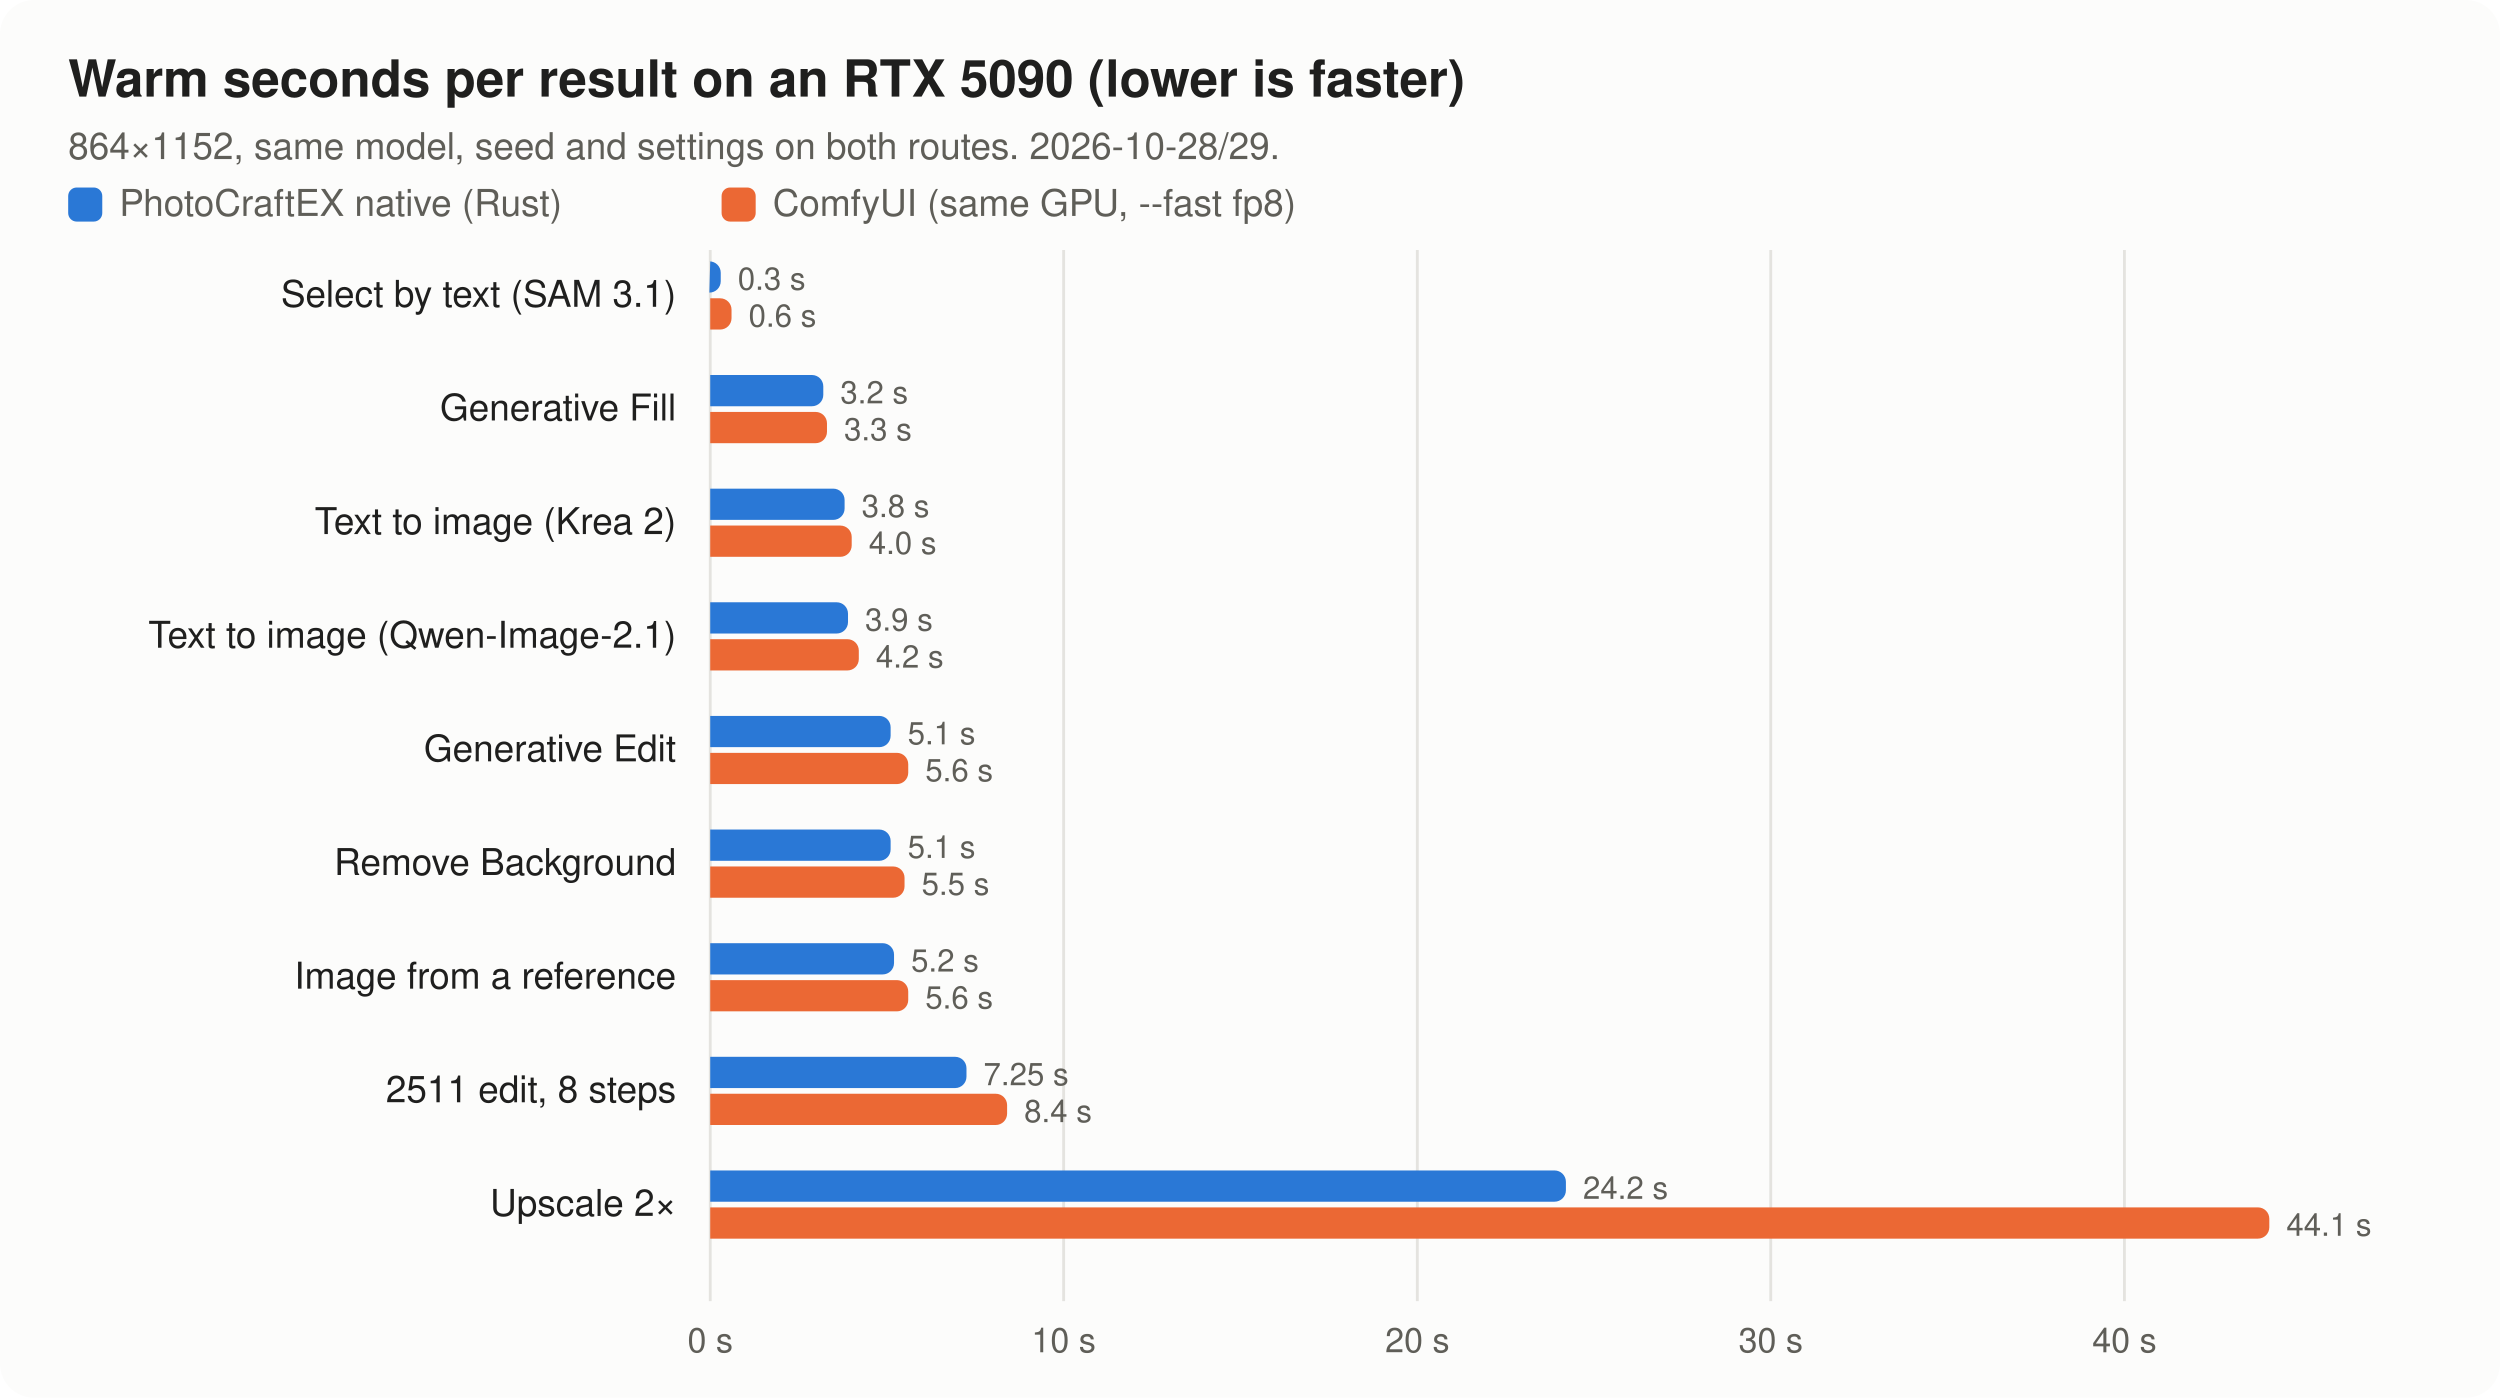
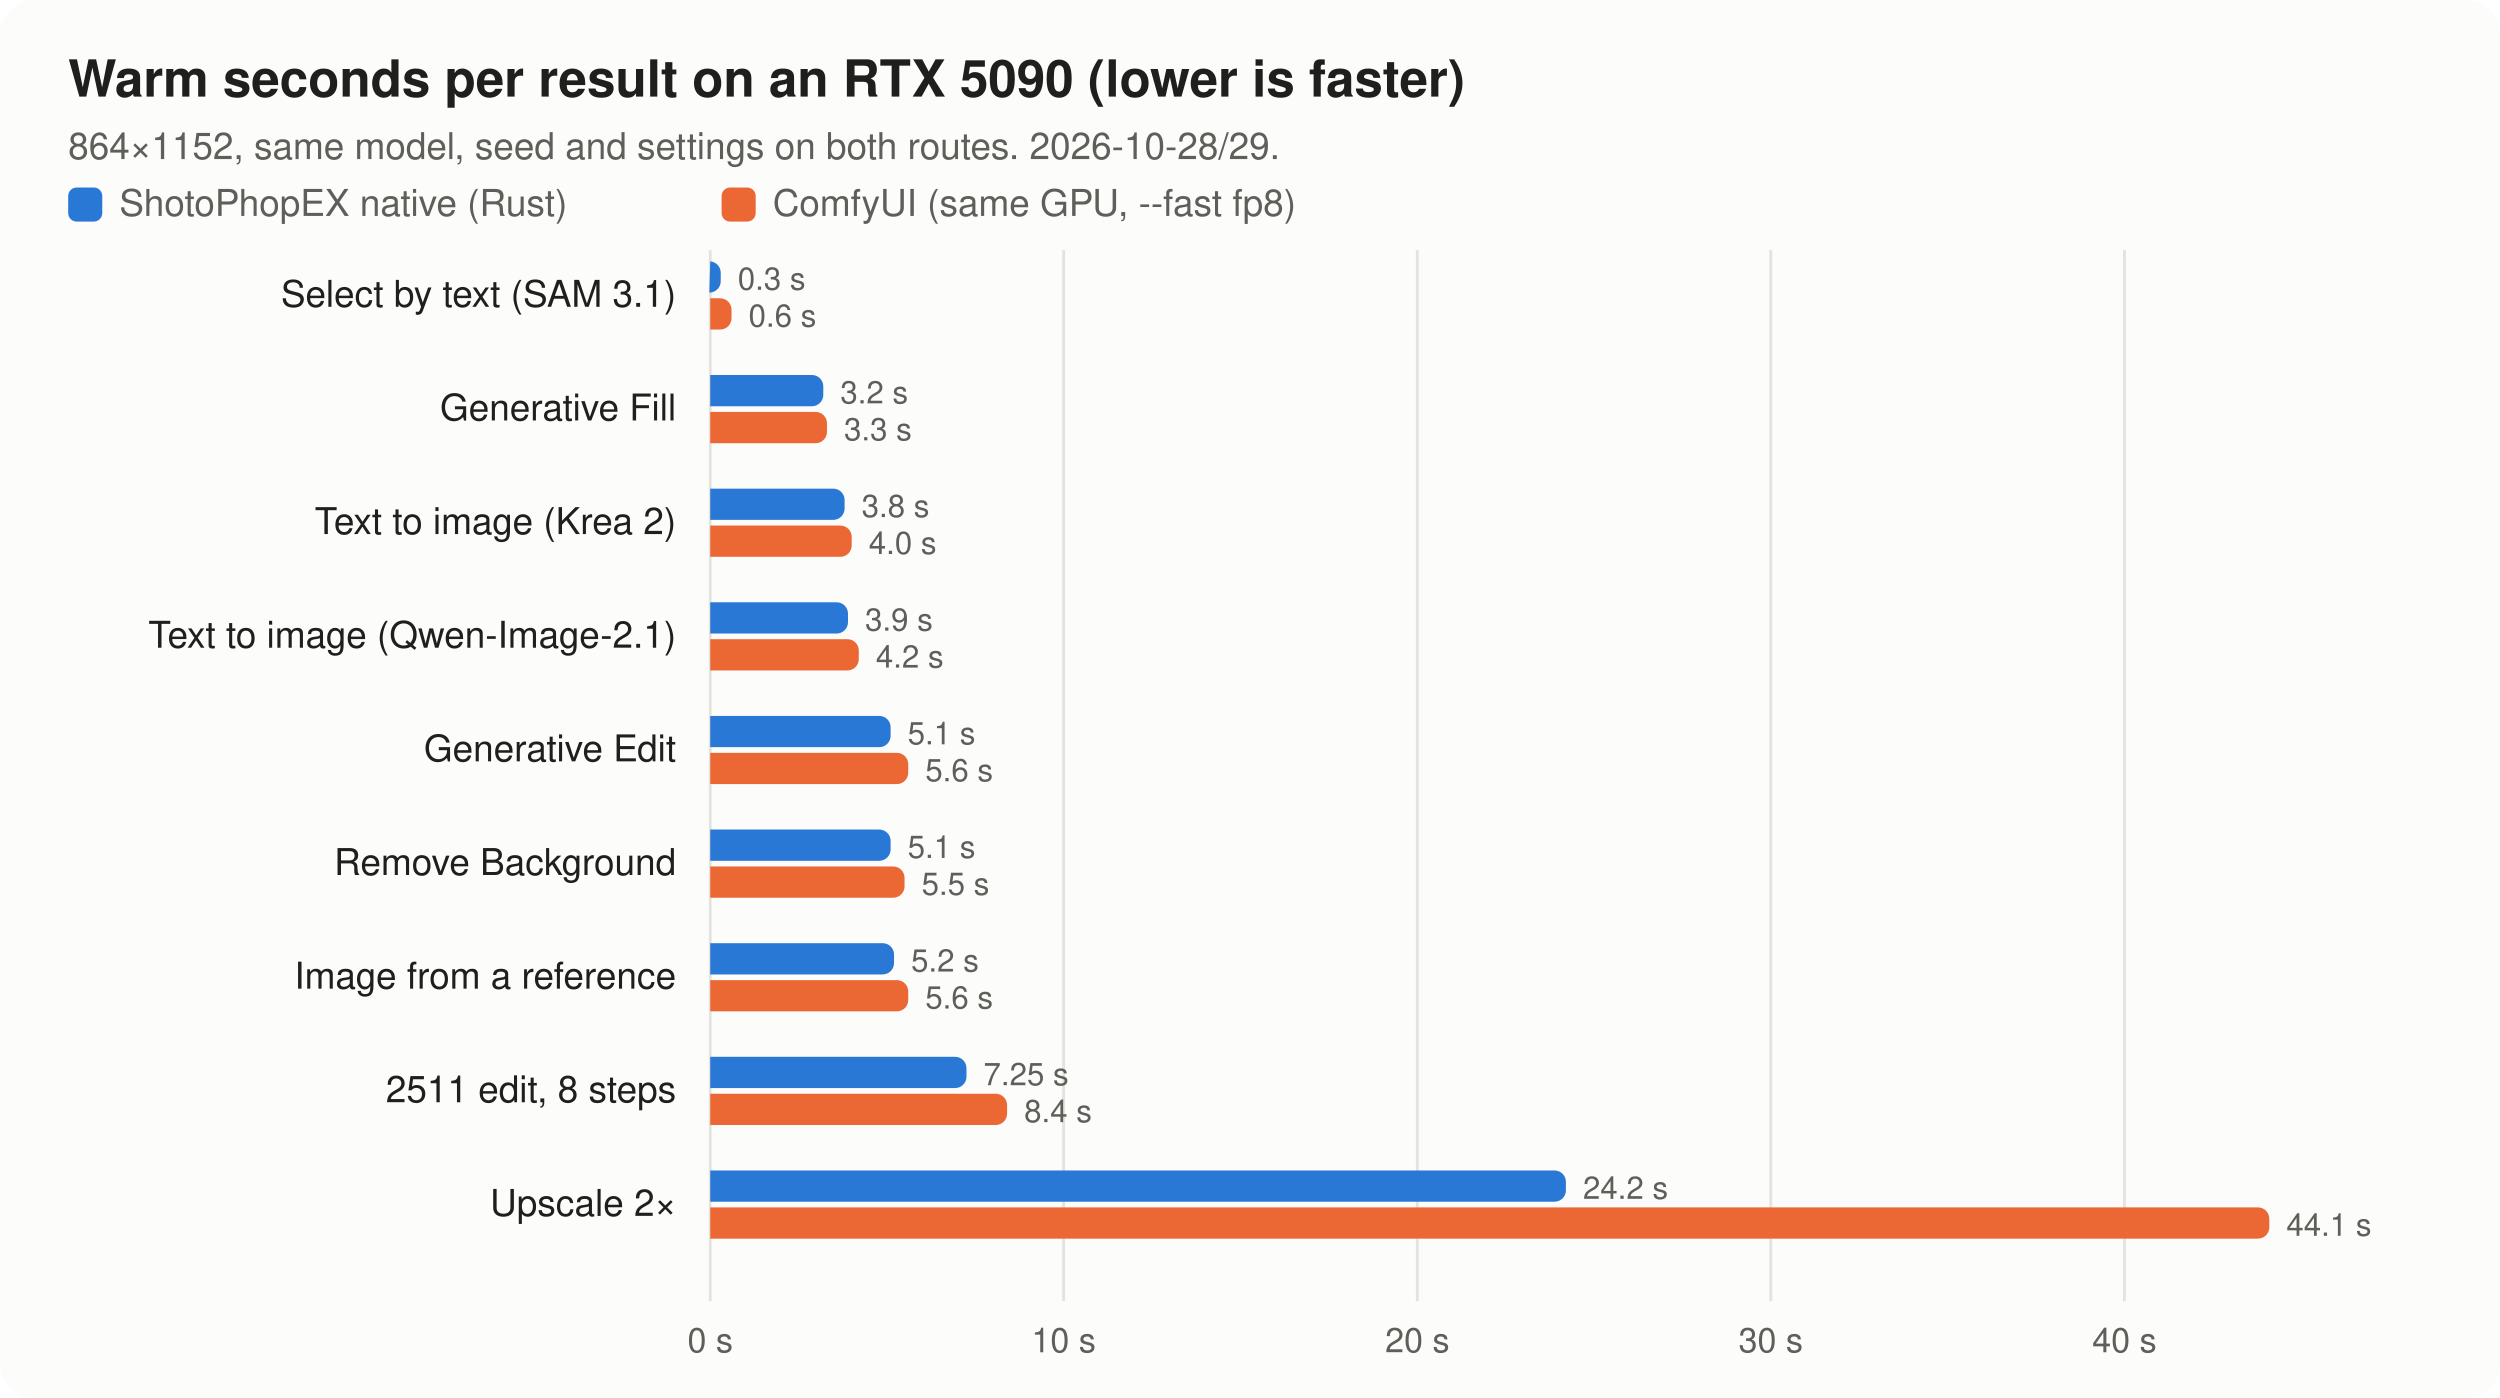
<svg xmlns="http://www.w3.org/2000/svg" viewBox="0 0 880 492" width="880" font-family="-apple-system,Segoe UI,Helvetica,Arial,sans-serif">
  <rect width="880" height="492" rx="12" fill="#fcfcfb" />
  <text x="24" y="34" font-size="18" font-weight="600" fill="#1f1f1e">Warm seconds per result on an RTX 5090 (lower is faster)</text>
  <text x="24" y="56" font-size="13" fill="#5f5e58">864×1152, same model, seed and settings on both routes. 2026-10-28/29.</text>
  <rect x="24" y="66" width="12" height="12" rx="3" fill="#2a78d6" />
-   <text x="42" y="76" font-size="13" fill="#5f5e58">PhotoCraftEX native (Rust)</text>
+   <text x="42" y="76" font-size="13" fill="#5f5e58">ShotoPhopEX native (Rust)</text>
  <rect x="254" y="66" width="12" height="12" rx="3" fill="#eb6834" />
  <text x="272" y="76" font-size="13" fill="#5f5e58">ComfyUI (same GPU, --fast fp8)</text>
  <line x1="250.0" y1="88" x2="250.0" y2="458" stroke="#e4e3df" stroke-width="1" />
  <text x="250.0" y="476" font-size="12" fill="#5f5e58" text-anchor="middle">0 s</text>
  <line x1="374.4" y1="88" x2="374.4" y2="458" stroke="#e4e3df" stroke-width="1" />
  <text x="374.4" y="476" font-size="12" fill="#5f5e58" text-anchor="middle">10 s</text>
  <line x1="498.9" y1="88" x2="498.9" y2="458" stroke="#e4e3df" stroke-width="1" />
  <text x="498.9" y="476" font-size="12" fill="#5f5e58" text-anchor="middle">20 s</text>
  <line x1="623.3" y1="88" x2="623.3" y2="458" stroke="#e4e3df" stroke-width="1" />
  <text x="623.3" y="476" font-size="12" fill="#5f5e58" text-anchor="middle">30 s</text>
  <line x1="747.8" y1="88" x2="747.8" y2="458" stroke="#e4e3df" stroke-width="1" />
  <text x="747.8" y="476" font-size="12" fill="#5f5e58" text-anchor="middle">40 s</text>
  <text x="238" y="108.0" font-size="13" fill="#1f1f1e" text-anchor="end">Select by text (SAM 3.1)</text>
  <path d="M250,92 h-0.3 a4,4 0 0 1 4,4 v3 a4,4 0 0 1 -4,4 h--0.3 z" fill="#2a78d6" />
  <text x="259.7" y="102" font-size="11" fill="#5f5e58">0.3 s</text>
  <path d="M250,105 h3.5 a4,4 0 0 1 4,4 v3 a4,4 0 0 1 -4,4 h-3.5 z" fill="#eb6834" />
  <text x="263.5" y="115" font-size="11" fill="#5f5e58">0.6 s</text>
  <text x="238" y="148.0" font-size="13" fill="#1f1f1e" text-anchor="end">Generative Fill</text>
  <path d="M250,132 h35.8 a4,4 0 0 1 4,4 v3 a4,4 0 0 1 -4,4 h-35.8 z" fill="#2a78d6" />
  <text x="295.8" y="142" font-size="11" fill="#5f5e58">3.2 s</text>
  <path d="M250,145 h37.1 a4,4 0 0 1 4,4 v3 a4,4 0 0 1 -4,4 h-37.1 z" fill="#eb6834" />
  <text x="297.1" y="155" font-size="11" fill="#5f5e58">3.3 s</text>
  <text x="238" y="188.0" font-size="13" fill="#1f1f1e" text-anchor="end">Text to image (Krea 2)</text>
  <path d="M250,172 h43.3 a4,4 0 0 1 4,4 v3 a4,4 0 0 1 -4,4 h-43.3 z" fill="#2a78d6" />
  <text x="303.3" y="182" font-size="11" fill="#5f5e58">3.8 s</text>
  <path d="M250,185 h45.8 a4,4 0 0 1 4,4 v3 a4,4 0 0 1 -4,4 h-45.8 z" fill="#eb6834" />
  <text x="305.8" y="195" font-size="11" fill="#5f5e58">4.0 s</text>
  <text x="238" y="228.0" font-size="13" fill="#1f1f1e" text-anchor="end">Text to image (Qwen-Image-2.1)</text>
  <path d="M250,212 h44.5 a4,4 0 0 1 4,4 v3 a4,4 0 0 1 -4,4 h-44.5 z" fill="#2a78d6" />
  <text x="304.5" y="222" font-size="11" fill="#5f5e58">3.9 s</text>
  <path d="M250,225 h48.3 a4,4 0 0 1 4,4 v3 a4,4 0 0 1 -4,4 h-48.3 z" fill="#eb6834" />
  <text x="308.3" y="235" font-size="11" fill="#5f5e58">4.2 s</text>
  <text x="238" y="268.0" font-size="13" fill="#1f1f1e" text-anchor="end">Generative Edit</text>
  <path d="M250,252 h59.5 a4,4 0 0 1 4,4 v3 a4,4 0 0 1 -4,4 h-59.5 z" fill="#2a78d6" />
  <text x="319.5" y="262" font-size="11" fill="#5f5e58">5.1 s</text>
  <path d="M250,265 h65.7 a4,4 0 0 1 4,4 v3 a4,4 0 0 1 -4,4 h-65.7 z" fill="#eb6834" />
  <text x="325.7" y="275" font-size="11" fill="#5f5e58">5.6 s</text>
  <text x="238" y="308.0" font-size="13" fill="#1f1f1e" text-anchor="end">Remove Background</text>
  <path d="M250,292 h59.5 a4,4 0 0 1 4,4 v3 a4,4 0 0 1 -4,4 h-59.5 z" fill="#2a78d6" />
  <text x="319.5" y="302" font-size="11" fill="#5f5e58">5.1 s</text>
  <path d="M250,305 h64.4 a4,4 0 0 1 4,4 v3 a4,4 0 0 1 -4,4 h-64.4 z" fill="#eb6834" />
  <text x="324.4" y="315" font-size="11" fill="#5f5e58">5.5 s</text>
  <text x="238" y="348.0" font-size="13" fill="#1f1f1e" text-anchor="end">Image from a reference</text>
  <path d="M250,332 h60.7 a4,4 0 0 1 4,4 v3 a4,4 0 0 1 -4,4 h-60.7 z" fill="#2a78d6" />
  <text x="320.7" y="342" font-size="11" fill="#5f5e58">5.2 s</text>
  <path d="M250,345 h65.7 a4,4 0 0 1 4,4 v3 a4,4 0 0 1 -4,4 h-65.7 z" fill="#eb6834" />
  <text x="325.7" y="355" font-size="11" fill="#5f5e58">5.6 s</text>
  <text x="238" y="388.0" font-size="13" fill="#1f1f1e" text-anchor="end">2511 edit, 8 steps</text>
  <path d="M250,372 h86.2 a4,4 0 0 1 4,4 v3 a4,4 0 0 1 -4,4 h-86.2 z" fill="#2a78d6" />
  <text x="346.2" y="382" font-size="11" fill="#5f5e58">7.25 s</text>
  <path d="M250,385 h100.5 a4,4 0 0 1 4,4 v3 a4,4 0 0 1 -4,4 h-100.5 z" fill="#eb6834" />
  <text x="360.5" y="395" font-size="11" fill="#5f5e58">8.4 s</text>
  <text x="238" y="428.0" font-size="13" fill="#1f1f1e" text-anchor="end">Upscale 2×</text>
  <path d="M250,412 h297.2 a4,4 0 0 1 4,4 v3 a4,4 0 0 1 -4,4 h-297.2 z" fill="#2a78d6" />
  <text x="557.2" y="422" font-size="11" fill="#5f5e58">24.2 s</text>
  <path d="M250,425 h544.8 a4,4 0 0 1 4,4 v3 a4,4 0 0 1 -4,4 h-544.8 z" fill="#eb6834" />
  <text x="804.8" y="435" font-size="11" fill="#5f5e58">44.1 s</text>
</svg>
